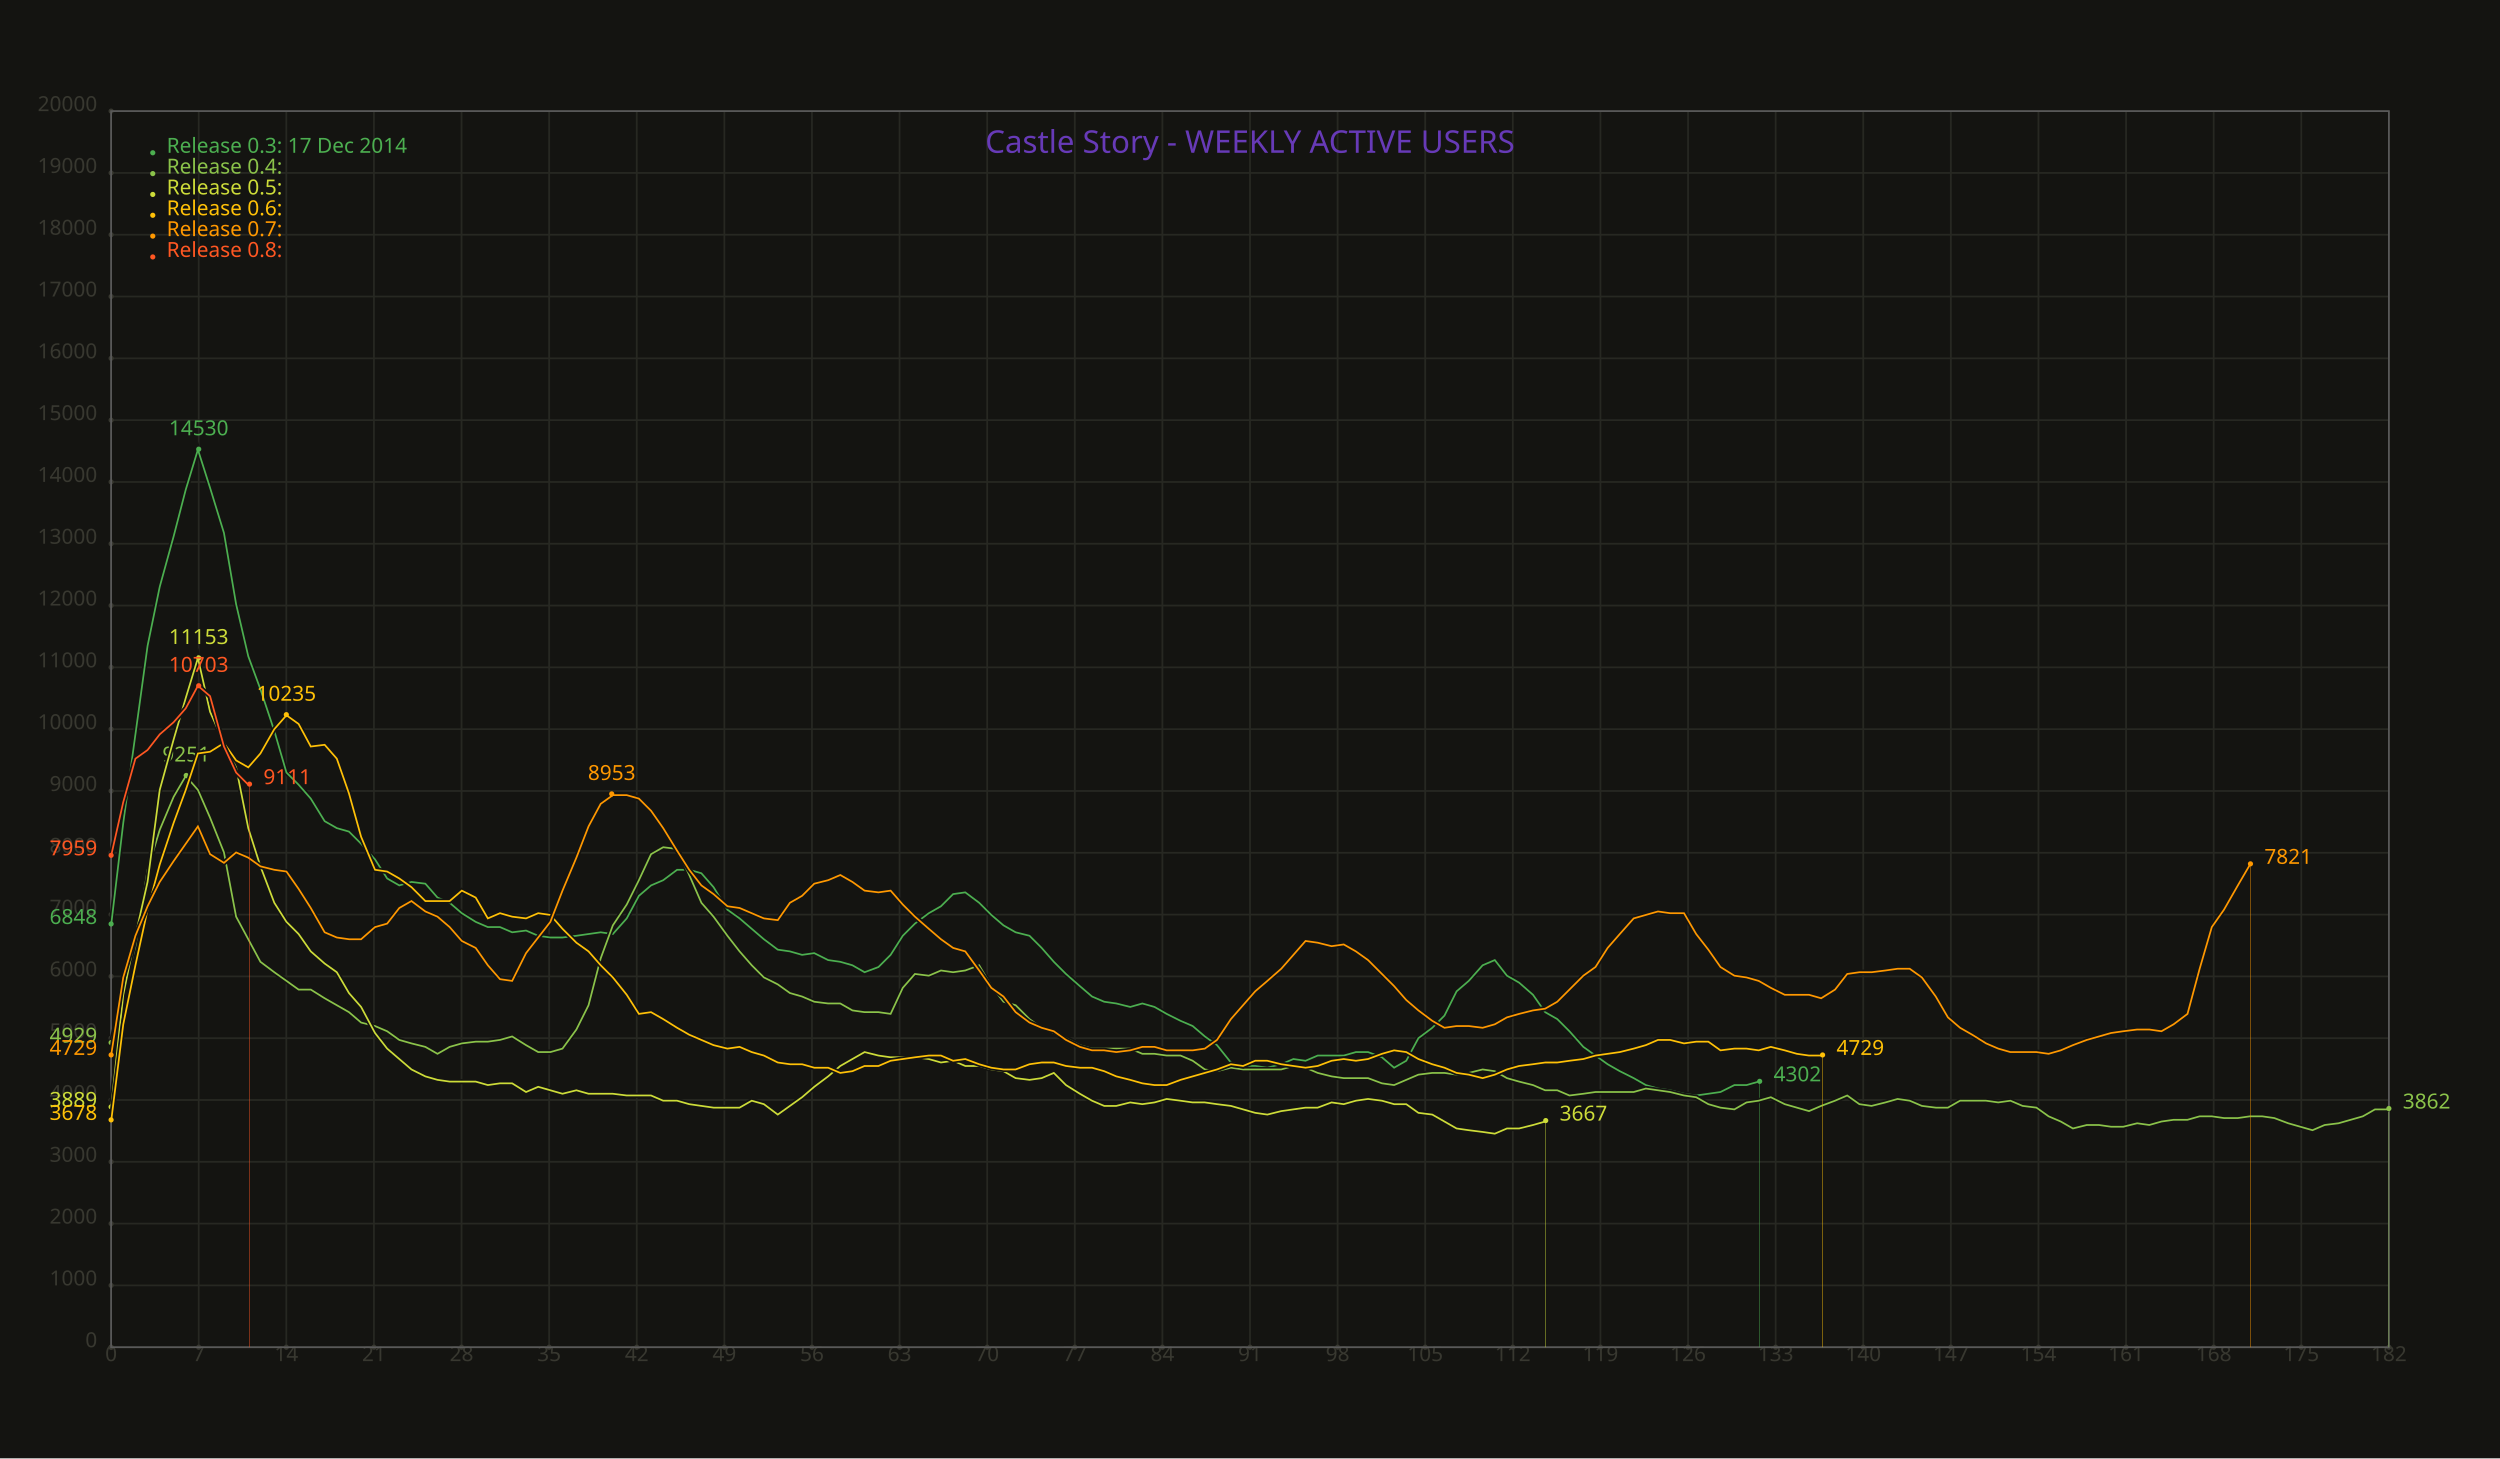
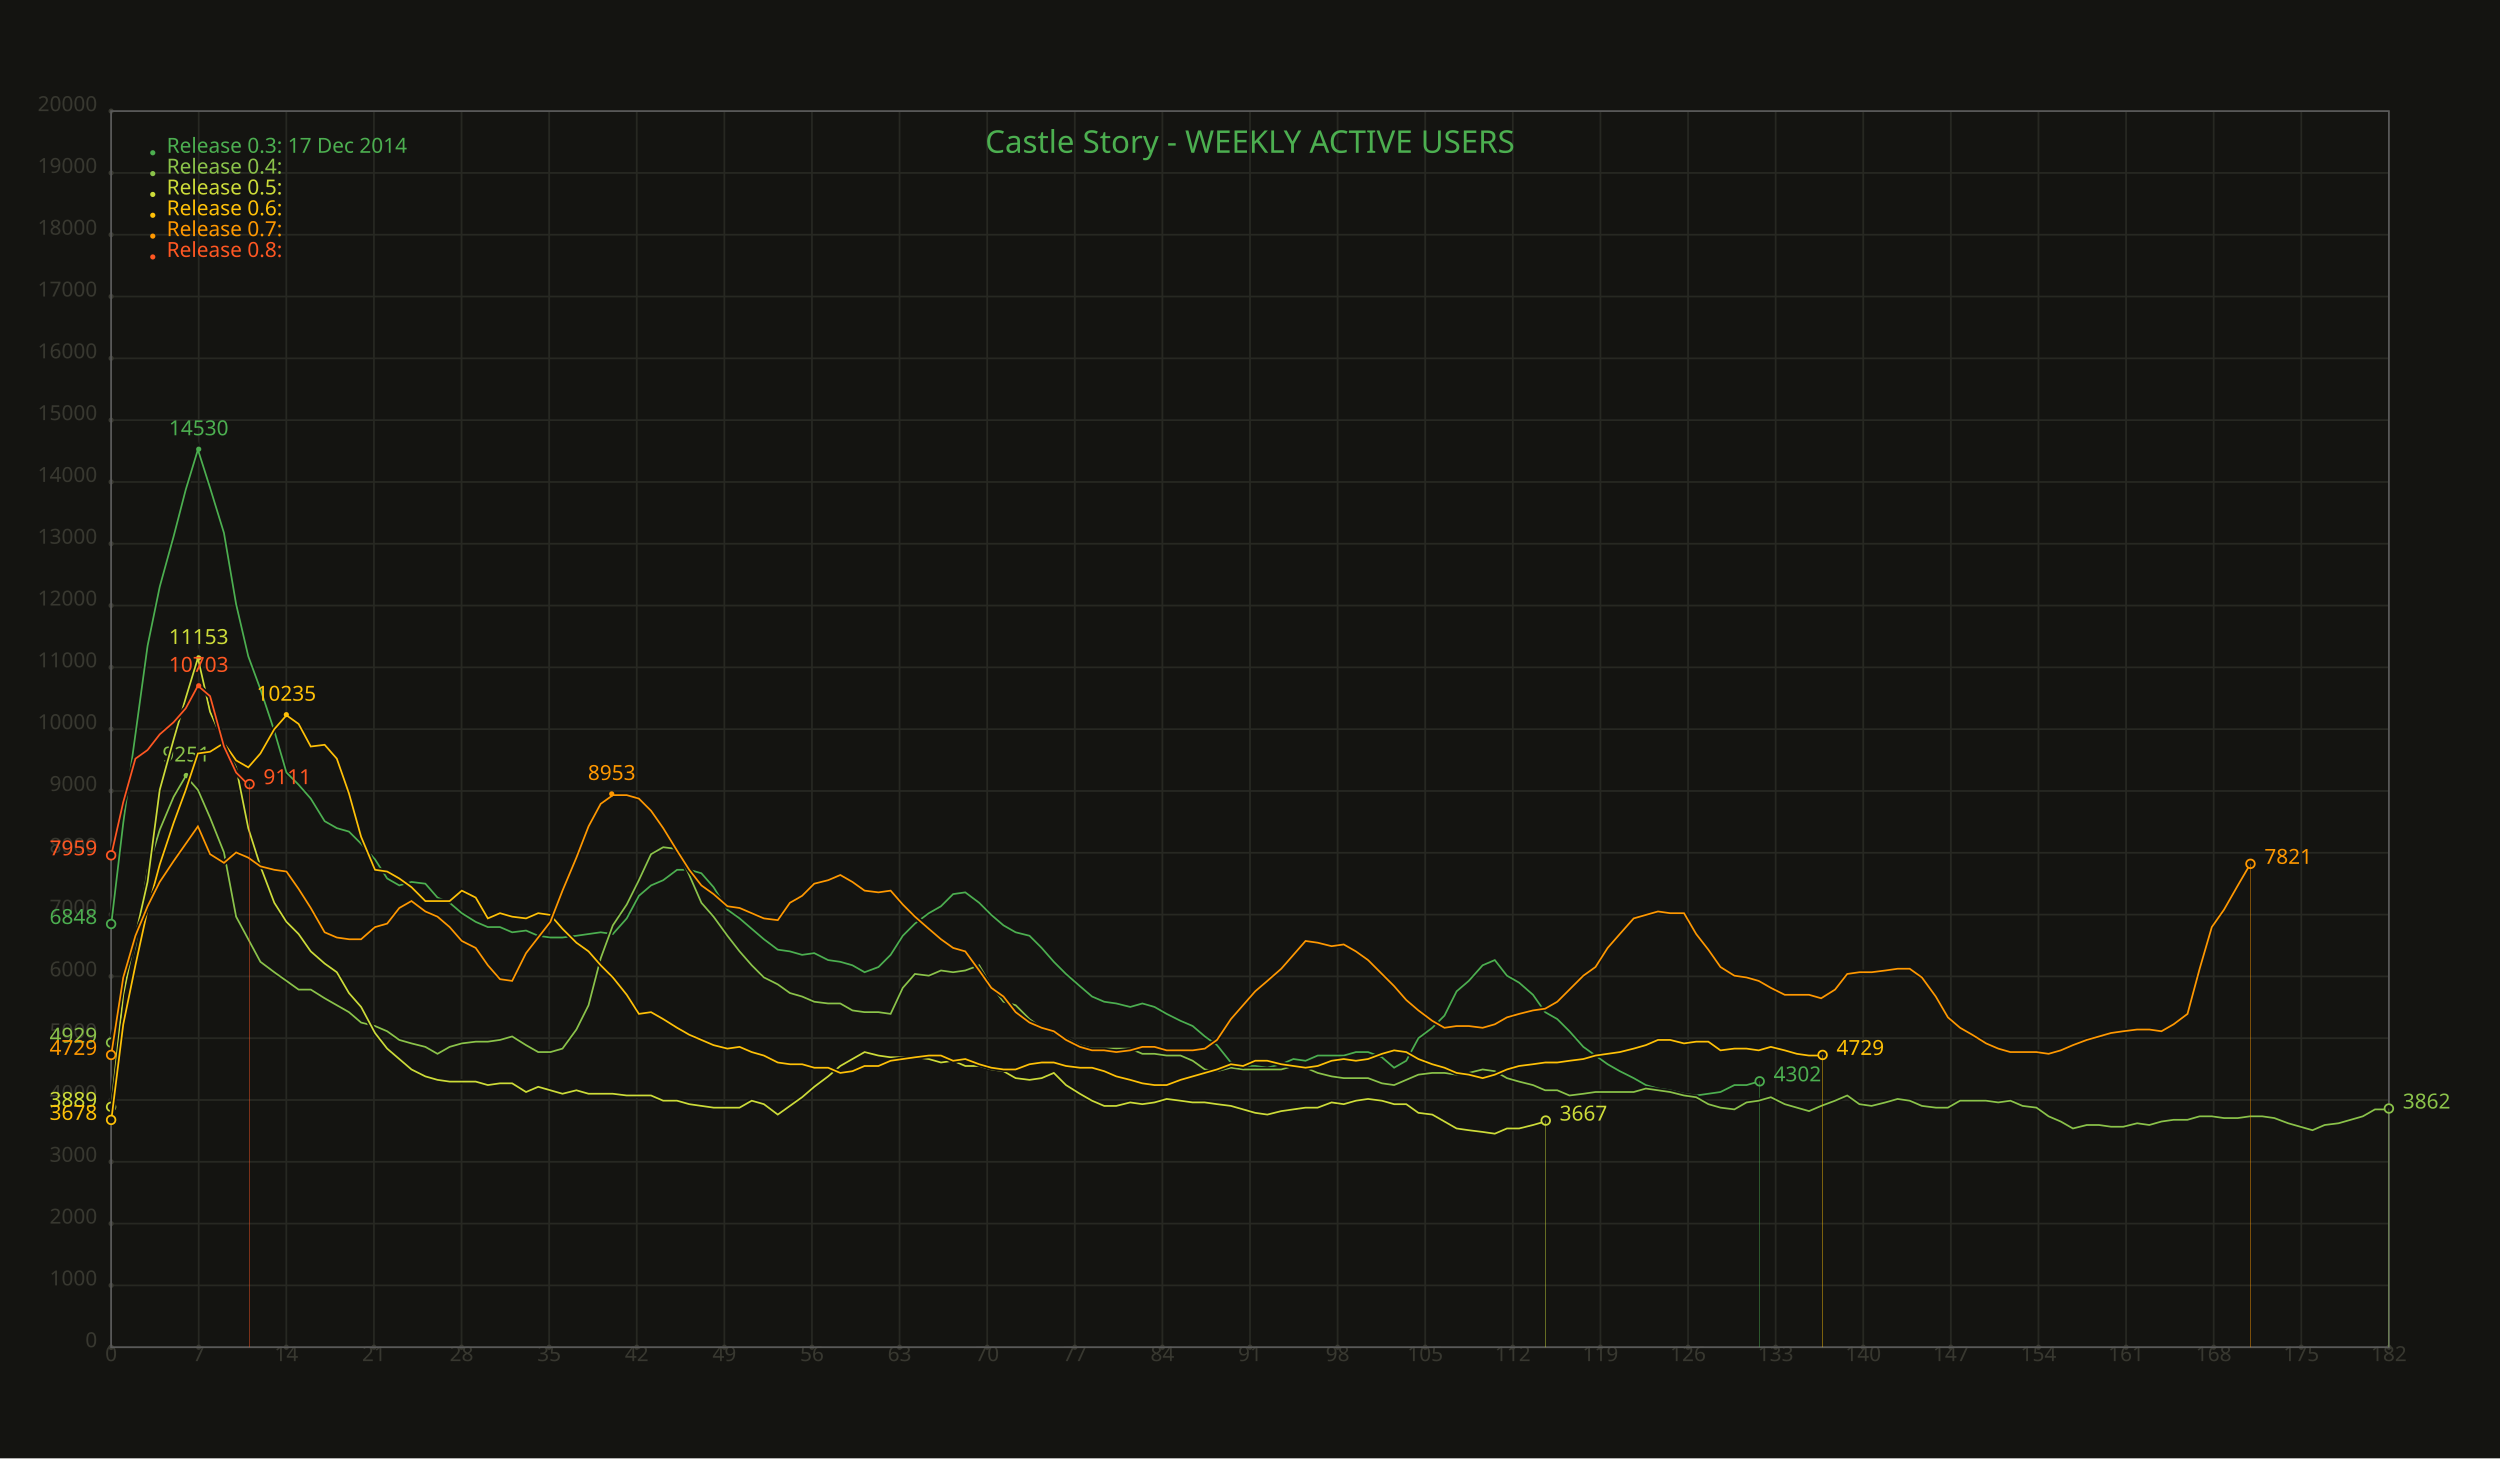
<svg xmlns="http://www.w3.org/2000/svg" version="1.1" baseProfile="full" width="1440" height="840">
  <rect x="0" y="0" width="100%" height="100%" fill="#141411" />
  <polyline points="64.0 64, 64.0 776" stroke="#272822" stroke-width="1" fill="none" />
  <circle cx="64.0" cy="776" r="1.5" fill="#383830" />
  <text x="64.0" y="784" fill="#383830" font-family="Ubuntu Mono" font-size="12" text-anchor="middle" alignment-baseline="central">0</text>
  <polyline points="114.46 64, 114.46 776" stroke="#272822" stroke-width="1" fill="none" />
  <circle cx="114.46" cy="776" r="1.5" fill="#383830" />
  <text x="114.46" y="784" fill="#383830" font-family="Ubuntu Mono" font-size="12" text-anchor="middle" alignment-baseline="central">7</text>
  <polyline points="164.92 64, 164.92 776" stroke="#272822" stroke-width="1" fill="none" />
  <circle cx="164.92" cy="776" r="1.5" fill="#383830" />
  <text x="164.92" y="784" fill="#383830" font-family="Ubuntu Mono" font-size="12" text-anchor="middle" alignment-baseline="central">14</text>
  <polyline points="215.38 64, 215.38 776" stroke="#272822" stroke-width="1" fill="none" />
  <circle cx="215.38" cy="776" r="1.5" fill="#383830" />
  <text x="215.38" y="784" fill="#383830" font-family="Ubuntu Mono" font-size="12" text-anchor="middle" alignment-baseline="central">21</text>
  <polyline points="265.85 64, 265.85 776" stroke="#272822" stroke-width="1" fill="none" />
  <circle cx="265.85" cy="776" r="1.5" fill="#383830" />
  <text x="265.85" y="784" fill="#383830" font-family="Ubuntu Mono" font-size="12" text-anchor="middle" alignment-baseline="central">28</text>
  <polyline points="316.31 64, 316.31 776" stroke="#272822" stroke-width="1" fill="none" />
  <circle cx="316.31" cy="776" r="1.5" fill="#383830" />
  <text x="316.31" y="784" fill="#383830" font-family="Ubuntu Mono" font-size="12" text-anchor="middle" alignment-baseline="central">35</text>
  <polyline points="366.77 64, 366.77 776" stroke="#272822" stroke-width="1" fill="none" />
  <circle cx="366.77" cy="776" r="1.5" fill="#383830" />
  <text x="366.77" y="784" fill="#383830" font-family="Ubuntu Mono" font-size="12" text-anchor="middle" alignment-baseline="central">42</text>
  <polyline points="417.23 64, 417.23 776" stroke="#272822" stroke-width="1" fill="none" />
  <circle cx="417.23" cy="776" r="1.5" fill="#383830" />
  <text x="417.23" y="784" fill="#383830" font-family="Ubuntu Mono" font-size="12" text-anchor="middle" alignment-baseline="central">49</text>
  <polyline points="467.69 64, 467.69 776" stroke="#272822" stroke-width="1" fill="none" />
  <circle cx="467.69" cy="776" r="1.5" fill="#383830" />
  <text x="467.69" y="784" fill="#383830" font-family="Ubuntu Mono" font-size="12" text-anchor="middle" alignment-baseline="central">56</text>
  <polyline points="518.15 64, 518.15 776" stroke="#272822" stroke-width="1" fill="none" />
  <circle cx="518.15" cy="776" r="1.5" fill="#383830" />
  <text x="518.15" y="784" fill="#383830" font-family="Ubuntu Mono" font-size="12" text-anchor="middle" alignment-baseline="central">63</text>
  <polyline points="568.62 64, 568.62 776" stroke="#272822" stroke-width="1" fill="none" />
  <circle cx="568.62" cy="776" r="1.5" fill="#383830" />
  <text x="568.62" y="784" fill="#383830" font-family="Ubuntu Mono" font-size="12" text-anchor="middle" alignment-baseline="central">70</text>
  <polyline points="619.08 64, 619.08 776" stroke="#272822" stroke-width="1" fill="none" />
  <circle cx="619.08" cy="776" r="1.5" fill="#383830" />
  <text x="619.08" y="784" fill="#383830" font-family="Ubuntu Mono" font-size="12" text-anchor="middle" alignment-baseline="central">77</text>
  <polyline points="669.54 64, 669.54 776" stroke="#272822" stroke-width="1" fill="none" />
  <circle cx="669.54" cy="776" r="1.5" fill="#383830" />
  <text x="669.54" y="784" fill="#383830" font-family="Ubuntu Mono" font-size="12" text-anchor="middle" alignment-baseline="central">84</text>
  <polyline points="720.0 64, 720.0 776" stroke="#272822" stroke-width="1" fill="none" />
  <circle cx="720.0" cy="776" r="1.5" fill="#383830" />
  <text x="720.0" y="784" fill="#383830" font-family="Ubuntu Mono" font-size="12" text-anchor="middle" alignment-baseline="central">91</text>
  <polyline points="770.46 64, 770.46 776" stroke="#272822" stroke-width="1" fill="none" />
  <circle cx="770.46" cy="776" r="1.5" fill="#383830" />
  <text x="770.46" y="784" fill="#383830" font-family="Ubuntu Mono" font-size="12" text-anchor="middle" alignment-baseline="central">98</text>
  <polyline points="820.92 64, 820.92 776" stroke="#272822" stroke-width="1" fill="none" />
  <circle cx="820.92" cy="776" r="1.5" fill="#383830" />
  <text x="820.92" y="784" fill="#383830" font-family="Ubuntu Mono" font-size="12" text-anchor="middle" alignment-baseline="central">105</text>
  <polyline points="871.38 64, 871.38 776" stroke="#272822" stroke-width="1" fill="none" />
  <circle cx="871.38" cy="776" r="1.5" fill="#383830" />
  <text x="871.38" y="784" fill="#383830" font-family="Ubuntu Mono" font-size="12" text-anchor="middle" alignment-baseline="central">112</text>
  <polyline points="921.85 64, 921.85 776" stroke="#272822" stroke-width="1" fill="none" />
  <circle cx="921.85" cy="776" r="1.5" fill="#383830" />
  <text x="921.85" y="784" fill="#383830" font-family="Ubuntu Mono" font-size="12" text-anchor="middle" alignment-baseline="central">119</text>
  <polyline points="972.31 64, 972.31 776" stroke="#272822" stroke-width="1" fill="none" />
  <circle cx="972.31" cy="776" r="1.5" fill="#383830" />
  <text x="972.31" y="784" fill="#383830" font-family="Ubuntu Mono" font-size="12" text-anchor="middle" alignment-baseline="central">126</text>
  <polyline points="1022.77 64, 1022.77 776" stroke="#272822" stroke-width="1" fill="none" />
  <circle cx="1022.77" cy="776" r="1.5" fill="#383830" />
  <text x="1022.77" y="784" fill="#383830" font-family="Ubuntu Mono" font-size="12" text-anchor="middle" alignment-baseline="central">133</text>
  <polyline points="1073.23 64, 1073.23 776" stroke="#272822" stroke-width="1" fill="none" />
  <circle cx="1073.23" cy="776" r="1.5" fill="#383830" />
  <text x="1073.23" y="784" fill="#383830" font-family="Ubuntu Mono" font-size="12" text-anchor="middle" alignment-baseline="central">140</text>
  <polyline points="1123.69 64, 1123.69 776" stroke="#272822" stroke-width="1" fill="none" />
  <circle cx="1123.69" cy="776" r="1.5" fill="#383830" />
  <text x="1123.69" y="784" fill="#383830" font-family="Ubuntu Mono" font-size="12" text-anchor="middle" alignment-baseline="central">147</text>
  <polyline points="1174.15 64, 1174.15 776" stroke="#272822" stroke-width="1" fill="none" />
  <circle cx="1174.15" cy="776" r="1.5" fill="#383830" />
  <text x="1174.15" y="784" fill="#383830" font-family="Ubuntu Mono" font-size="12" text-anchor="middle" alignment-baseline="central">154</text>
  <polyline points="1224.62 64, 1224.62 776" stroke="#272822" stroke-width="1" fill="none" />
  <circle cx="1224.62" cy="776" r="1.5" fill="#383830" />
  <text x="1224.62" y="784" fill="#383830" font-family="Ubuntu Mono" font-size="12" text-anchor="middle" alignment-baseline="central">161</text>
  <polyline points="1275.08 64, 1275.08 776" stroke="#272822" stroke-width="1" fill="none" />
  <circle cx="1275.08" cy="776" r="1.5" fill="#383830" />
  <text x="1275.08" y="784" fill="#383830" font-family="Ubuntu Mono" font-size="12" text-anchor="middle" alignment-baseline="central">168</text>
  <polyline points="1325.54 64, 1325.54 776" stroke="#272822" stroke-width="1" fill="none" />
  <circle cx="1325.54" cy="776" r="1.5" fill="#383830" />
  <text x="1325.54" y="784" fill="#383830" font-family="Ubuntu Mono" font-size="12" text-anchor="middle" alignment-baseline="central">175</text>
  <polyline points="1376.0 64, 1376.0 776" stroke="#272822" stroke-width="1" fill="none" />
  <circle cx="1376.0" cy="776" r="1.5" fill="#383830" />
  <text x="1376.0" y="784" fill="#383830" font-family="Ubuntu Mono" font-size="12" text-anchor="middle" alignment-baseline="central">182</text>
  <polyline points="64 776.0, 1376 776.0" stroke="#272822" stroke-width="1" fill="none" />
  <circle cx="64" cy="776.0" r="1.5" fill="#383830" />
  <text x="56" y="776.0" fill="#383830" font-family="Ubuntu Mono" font-size="12" text-anchor="end" alignment-baseline="central">0</text>
  <polyline points="64 740.4, 1376 740.4" stroke="#272822" stroke-width="1" fill="none" />
  <circle cx="64" cy="740.4" r="1.5" fill="#383830" />
  <text x="56" y="740.4" fill="#383830" font-family="Ubuntu Mono" font-size="12" text-anchor="end" alignment-baseline="central">1000</text>
  <polyline points="64 704.8, 1376 704.8" stroke="#272822" stroke-width="1" fill="none" />
  <circle cx="64" cy="704.8" r="1.5" fill="#383830" />
  <text x="56" y="704.8" fill="#383830" font-family="Ubuntu Mono" font-size="12" text-anchor="end" alignment-baseline="central">2000</text>
  <polyline points="64 669.2, 1376 669.2" stroke="#272822" stroke-width="1" fill="none" />
  <circle cx="64" cy="669.2" r="1.5" fill="#383830" />
  <text x="56" y="669.2" fill="#383830" font-family="Ubuntu Mono" font-size="12" text-anchor="end" alignment-baseline="central">3000</text>
  <polyline points="64 633.6, 1376 633.6" stroke="#272822" stroke-width="1" fill="none" />
  <circle cx="64" cy="633.6" r="1.5" fill="#383830" />
  <text x="56" y="633.6" fill="#383830" font-family="Ubuntu Mono" font-size="12" text-anchor="end" alignment-baseline="central">4000</text>
  <polyline points="64 598.0, 1376 598.0" stroke="#272822" stroke-width="1" fill="none" />
  <circle cx="64" cy="598.0" r="1.5" fill="#383830" />
  <text x="56" y="598.0" fill="#383830" font-family="Ubuntu Mono" font-size="12" text-anchor="end" alignment-baseline="central">5000</text>
  <polyline points="64 562.4, 1376 562.4" stroke="#272822" stroke-width="1" fill="none" />
  <circle cx="64" cy="562.4" r="1.5" fill="#383830" />
  <text x="56" y="562.4" fill="#383830" font-family="Ubuntu Mono" font-size="12" text-anchor="end" alignment-baseline="central">6000</text>
  <polyline points="64 526.8, 1376 526.8" stroke="#272822" stroke-width="1" fill="none" />
  <circle cx="64" cy="526.8" r="1.5" fill="#383830" />
  <text x="56" y="526.8" fill="#383830" font-family="Ubuntu Mono" font-size="12" text-anchor="end" alignment-baseline="central">7000</text>
  <polyline points="64 491.2, 1376 491.2" stroke="#272822" stroke-width="1" fill="none" />
  <circle cx="64" cy="491.2" r="1.5" fill="#383830" />
  <text x="56" y="491.2" fill="#383830" font-family="Ubuntu Mono" font-size="12" text-anchor="end" alignment-baseline="central">8000</text>
  <polyline points="64 455.6, 1376 455.6" stroke="#272822" stroke-width="1" fill="none" />
  <circle cx="64" cy="455.6" r="1.5" fill="#383830" />
  <text x="56" y="455.6" fill="#383830" font-family="Ubuntu Mono" font-size="12" text-anchor="end" alignment-baseline="central">9000</text>
  <polyline points="64 420.0, 1376 420.0" stroke="#272822" stroke-width="1" fill="none" />
  <circle cx="64" cy="420.0" r="1.5" fill="#383830" />
  <text x="56" y="420.0" fill="#383830" font-family="Ubuntu Mono" font-size="12" text-anchor="end" alignment-baseline="central">10000</text>
  <polyline points="64 384.4, 1376 384.4" stroke="#272822" stroke-width="1" fill="none" />
  <circle cx="64" cy="384.4" r="1.5" fill="#383830" />
  <text x="56" y="384.4" fill="#383830" font-family="Ubuntu Mono" font-size="12" text-anchor="end" alignment-baseline="central">11000</text>
  <polyline points="64 348.8, 1376 348.8" stroke="#272822" stroke-width="1" fill="none" />
  <circle cx="64" cy="348.8" r="1.5" fill="#383830" />
  <text x="56" y="348.8" fill="#383830" font-family="Ubuntu Mono" font-size="12" text-anchor="end" alignment-baseline="central">12000</text>
  <polyline points="64 313.2, 1376 313.2" stroke="#272822" stroke-width="1" fill="none" />
  <circle cx="64" cy="313.2" r="1.5" fill="#383830" />
  <text x="56" y="313.2" fill="#383830" font-family="Ubuntu Mono" font-size="12" text-anchor="end" alignment-baseline="central">13000</text>
  <polyline points="64 277.6, 1376 277.6" stroke="#272822" stroke-width="1" fill="none" />
  <circle cx="64" cy="277.6" r="1.5" fill="#383830" />
  <text x="56" y="277.6" fill="#383830" font-family="Ubuntu Mono" font-size="12" text-anchor="end" alignment-baseline="central">14000</text>
  <polyline points="64 242.0, 1376 242.0" stroke="#272822" stroke-width="1" fill="none" />
  <circle cx="64" cy="242.0" r="1.5" fill="#383830" />
  <text x="56" y="242.0" fill="#383830" font-family="Ubuntu Mono" font-size="12" text-anchor="end" alignment-baseline="central">15000</text>
  <polyline points="64 206.4, 1376 206.4" stroke="#272822" stroke-width="1" fill="none" />
  <circle cx="64" cy="206.4" r="1.5" fill="#383830" />
  <text x="56" y="206.4" fill="#383830" font-family="Ubuntu Mono" font-size="12" text-anchor="end" alignment-baseline="central">16000</text>
  <polyline points="64 170.8, 1376 170.8" stroke="#272822" stroke-width="1" fill="none" />
  <circle cx="64" cy="170.8" r="1.5" fill="#383830" />
  <text x="56" y="170.8" fill="#383830" font-family="Ubuntu Mono" font-size="12" text-anchor="end" alignment-baseline="central">17000</text>
  <polyline points="64 135.2, 1376 135.2" stroke="#272822" stroke-width="1" fill="none" />
  <circle cx="64" cy="135.2" r="1.5" fill="#383830" />
  <text x="56" y="135.2" fill="#383830" font-family="Ubuntu Mono" font-size="12" text-anchor="end" alignment-baseline="central">18000</text>
  <polyline points="64 99.6, 1376 99.6" stroke="#272822" stroke-width="1" fill="none" />
  <circle cx="64" cy="99.6" r="1.5" fill="#383830" />
  <text x="56" y="99.6" fill="#383830" font-family="Ubuntu Mono" font-size="12" text-anchor="end" alignment-baseline="central">19000</text>
  <polyline points="64 64.0, 1376 64.0" stroke="#272822" stroke-width="1" fill="none" />
  <circle cx="64" cy="64.0" r="1.5" fill="#383830" />
  <text x="56" y="64.0" fill="#383830" font-family="Ubuntu Mono" font-size="12" text-anchor="end" alignment-baseline="central">20000</text>
  <rect x="64" y="64" width="1312" height="712" stroke="#595959" stroke-width="1" fill="none" />
-   <text x="720" y="88" fill="#673AB7" font-family="Ubuntu Mono" font-size="18" text-anchor="middle" alignment-baseline="central">Castle Story - WEEKLY ACTIVE USERS</text>
+   <text x="720" y="88" fill="#4CAF50" font-family="Ubuntu Mono" font-size="18" text-anchor="middle" alignment-baseline="central">Castle Story - WEEKLY ACTIVE USERS</text>
  <circle cx="88" cy="88" r="1.5" fill="#4CAF50" />
  <text x="96" y="88" fill="#4CAF50" font-family="Ubuntu Mono" font-size="12" text-anchor="start" alignment-baseline="central">Release 0.3: 17 Dec 2014</text>
  <polyline points="64 533, 71 474, 78 423, 85 372, 92 338, 100 309, 107 282, 114 259, 121 281, 129 307, 136 348, 143 378, 150 397, 158 421, 165 445, 172 452, 179 460, 187 473, 194 477, 201 479, 208 486, 216 495, 223 506, 230 510, 237 508, 245 509, 252 517, 259 520, 266 526, 274 531, 281 534, 288 534, 295 537, 303 536, 310 539, 317 540, 324 540, 332 539, 339 538, 346 537, 353 538, 361 529, 368 516, 375 510, 382 507, 390 501, 397 501, 404 503, 411 511, 419 524, 426 529, 433 535, 440 541, 448 547, 455 548, 462 550, 469 549, 477 553, 484 554, 491 556, 498 560, 506 557, 513 550, 520 539, 527 532, 535 526, 542 522, 549 515, 556 514, 564 520, 571 527, 578 533, 585 537, 593 539, 600 546, 607 554, 614 561, 622 568, 629 574, 636 577, 643 578, 651 580, 658 578, 665 580, 672 584, 680 588, 687 591, 694 597, 701 602, 709 612, 716 614, 723 614, 730 615, 738 613, 745 610, 752 611, 759 608, 767 608, 774 608, 781 606, 788 606, 796 609, 803 615, 810 611, 817 598, 825 592, 832 585, 839 571, 846 565, 854 556, 861 553, 868 562, 875 566, 883 573, 890 583, 897 587, 904 594, 912 603, 919 608, 926 613, 933 617, 941 621, 948 625, 955 627, 962 628, 970 630, 977 631, 984 630, 991 629, 999 625, 1006 625, 1013 623" stroke="#141411" stroke-width="3" fill="none" />
  <polyline points="64 533, 71 474, 78 423, 85 372, 92 338, 100 309, 107 282, 114 259, 121 281, 129 307, 136 348, 143 378, 150 397, 158 421, 165 445, 172 452, 179 460, 187 473, 194 477, 201 479, 208 486, 216 495, 223 506, 230 510, 237 508, 245 509, 252 517, 259 520, 266 526, 274 531, 281 534, 288 534, 295 537, 303 536, 310 539, 317 540, 324 540, 332 539, 339 538, 346 537, 353 538, 361 529, 368 516, 375 510, 382 507, 390 501, 397 501, 404 503, 411 511, 419 524, 426 529, 433 535, 440 541, 448 547, 455 548, 462 550, 469 549, 477 553, 484 554, 491 556, 498 560, 506 557, 513 550, 520 539, 527 532, 535 526, 542 522, 549 515, 556 514, 564 520, 571 527, 578 533, 585 537, 593 539, 600 546, 607 554, 614 561, 622 568, 629 574, 636 577, 643 578, 651 580, 658 578, 665 580, 672 584, 680 588, 687 591, 694 597, 701 602, 709 612, 716 614, 723 614, 730 615, 738 613, 745 610, 752 611, 759 608, 767 608, 774 608, 781 606, 788 606, 796 609, 803 615, 810 611, 817 598, 825 592, 832 585, 839 571, 846 565, 854 556, 861 553, 868 562, 875 566, 883 573, 890 583, 897 587, 904 594, 912 603, 919 608, 926 613, 933 617, 941 621, 948 625, 955 627, 962 628, 970 630, 977 631, 984 630, 991 629, 999 625, 1006 625, 1013 623" stroke="#4CAF50" stroke-width="1" fill="none" />
  <circle cx="114.46" cy="258.73" r="1.5" fill="#4CAF50" />
  <text x="114.46" y="250.73" fill="#4CAF50" font-family="Ubuntu Mono" font-size="12" text-anchor="middle" alignment-baseline="central">14530</text>
-   <circle cx="1013.57" cy="622.85" r="1.5" fill="#4CAF50" />
+   <circle cx="1013.57" cy="622.85" r="3" fill="#4CAF50" />
+   <circle cx="1013.57" cy="622.85" r="2" fill="#141411" />
  <text x="1021.57" y="622.85" fill="#4CAF50" font-family="Ubuntu Mono" font-size="12" text-anchor="start" alignment-baseline="central">4302</text>
  <polyline points="1013.57 622.85, 1013.57 776" stroke="#4CAF50" stroke-width="0.25" fill="none" />
-   <circle cx="64.0" cy="532.21" r="1.5" fill="#4CAF50" />
+   <circle cx="64.0" cy="532.21" r="3" fill="#4CAF50" />
+   <circle cx="64.0" cy="532.21" r="2" fill="#141411" />
  <text x="56.0" y="532.21" fill="#4CAF50" font-family="Ubuntu Mono" font-size="12" text-anchor="end" alignment-baseline="central">6848</text>
  <circle cx="88" cy="100" r="1.5" fill="#8BC34A" />
  <text x="96" y="100" fill="#8BC34A" font-family="Ubuntu Mono" font-size="12" text-anchor="start" alignment-baseline="central">Release 0.4: </text>
  <polyline points="64 601, 71 572, 78 545, 85 501, 92 478, 100 459, 107 447, 114 455, 121 471, 129 491, 136 528, 143 541, 150 554, 158 560, 165 565, 172 570, 179 570, 187 575, 194 579, 201 583, 208 589, 216 591, 223 594, 230 599, 237 601, 245 603, 252 607, 259 603, 266 601, 274 600, 281 600, 288 599, 295 597, 303 602, 310 606, 317 606, 324 604, 332 593, 339 579, 346 552, 353 533, 361 521, 368 507, 375 492, 382 488, 390 489, 397 504, 404 520, 411 528, 419 539, 426 548, 433 556, 440 563, 448 567, 455 572, 462 574, 469 577, 477 578, 484 578, 491 582, 498 583, 506 583, 513 584, 520 569, 527 561, 535 562, 542 559, 549 560, 556 559, 564 556, 571 568, 578 577, 585 579, 593 587, 600 592, 607 595, 614 598, 622 602, 629 604, 636 604, 643 604, 651 604, 658 607, 665 607, 672 608, 680 608, 687 611, 694 616, 701 617, 709 615, 716 616, 723 616, 730 616, 738 616, 745 614, 752 615, 759 618, 767 620, 774 621, 781 621, 788 621, 796 624, 803 625, 810 622, 817 619, 825 618, 832 618, 839 619, 846 618, 854 616, 861 617, 868 621, 875 623, 883 625, 890 628, 897 628, 904 631, 912 630, 919 629, 926 629, 933 629, 941 629, 948 627, 955 628, 962 629, 970 631, 977 632, 984 636, 991 638, 999 639, 1006 635, 1013 634, 1020 632, 1028 636, 1035 638, 1042 640, 1049 637, 1057 634, 1064 631, 1071 636, 1078 637, 1086 635, 1093 633, 1100 634, 1107 637, 1115 638, 1122 638, 1129 634, 1136 634, 1144 634, 1151 635, 1158 634, 1165 637, 1173 638, 1180 643, 1187 646, 1194 650, 1202 648, 1209 648, 1216 649, 1223 649, 1231 647, 1238 648, 1245 646, 1252 645, 1260 645, 1267 643, 1274 643, 1281 644, 1289 644, 1296 643, 1303 643, 1310 644, 1318 647, 1325 649, 1332 651, 1339 648, 1347 647, 1354 645, 1361 643, 1368 639, 1376 639" stroke="#141411" stroke-width="3" fill="none" />
  <polyline points="64 601, 71 572, 78 545, 85 501, 92 478, 100 459, 107 447, 114 455, 121 471, 129 491, 136 528, 143 541, 150 554, 158 560, 165 565, 172 570, 179 570, 187 575, 194 579, 201 583, 208 589, 216 591, 223 594, 230 599, 237 601, 245 603, 252 607, 259 603, 266 601, 274 600, 281 600, 288 599, 295 597, 303 602, 310 606, 317 606, 324 604, 332 593, 339 579, 346 552, 353 533, 361 521, 368 507, 375 492, 382 488, 390 489, 397 504, 404 520, 411 528, 419 539, 426 548, 433 556, 440 563, 448 567, 455 572, 462 574, 469 577, 477 578, 484 578, 491 582, 498 583, 506 583, 513 584, 520 569, 527 561, 535 562, 542 559, 549 560, 556 559, 564 556, 571 568, 578 577, 585 579, 593 587, 600 592, 607 595, 614 598, 622 602, 629 604, 636 604, 643 604, 651 604, 658 607, 665 607, 672 608, 680 608, 687 611, 694 616, 701 617, 709 615, 716 616, 723 616, 730 616, 738 616, 745 614, 752 615, 759 618, 767 620, 774 621, 781 621, 788 621, 796 624, 803 625, 810 622, 817 619, 825 618, 832 618, 839 619, 846 618, 854 616, 861 617, 868 621, 875 623, 883 625, 890 628, 897 628, 904 631, 912 630, 919 629, 926 629, 933 629, 941 629, 948 627, 955 628, 962 629, 970 631, 977 632, 984 636, 991 638, 999 639, 1006 635, 1013 634, 1020 632, 1028 636, 1035 638, 1042 640, 1049 637, 1057 634, 1064 631, 1071 636, 1078 637, 1086 635, 1093 633, 1100 634, 1107 637, 1115 638, 1122 638, 1129 634, 1136 634, 1144 634, 1151 635, 1158 634, 1165 637, 1173 638, 1180 643, 1187 646, 1194 650, 1202 648, 1209 648, 1216 649, 1223 649, 1231 647, 1238 648, 1245 646, 1252 645, 1260 645, 1267 643, 1274 643, 1281 644, 1289 644, 1296 643, 1303 643, 1310 644, 1318 647, 1325 649, 1332 651, 1339 648, 1347 647, 1354 645, 1361 643, 1368 639, 1376 639" stroke="#8BC34A" stroke-width="1" fill="none" />
  <circle cx="107.25" cy="446.66" r="1.5" fill="#8BC34A" />
  <text x="107.25" y="438.66" fill="#8BC34A" font-family="Ubuntu Mono" font-size="12" text-anchor="middle" alignment-baseline="central">9251</text>
-   <circle cx="1376.0" cy="638.51" r="1.5" fill="#8BC34A" />
+   <circle cx="1376.0" cy="638.51" r="3" fill="#8BC34A" />
+   <circle cx="1376.0" cy="638.51" r="2" fill="#141411" />
  <text x="1384.0" y="638.51" fill="#8BC34A" font-family="Ubuntu Mono" font-size="12" text-anchor="start" alignment-baseline="central">3862</text>
  <polyline points="1376.0 638.51, 1376.0 776" stroke="#8BC34A" stroke-width="0.25" fill="none" />
-   <circle cx="64.0" cy="600.53" r="1.5" fill="#8BC34A" />
+   <circle cx="64.0" cy="600.53" r="3" fill="#8BC34A" />
+   <circle cx="64.0" cy="600.53" r="2" fill="#141411" />
  <text x="56.0" y="600.53" fill="#8BC34A" font-family="Ubuntu Mono" font-size="12" text-anchor="end" alignment-baseline="central">4929</text>
  <circle cx="88" cy="112" r="1.5" fill="#CDDC39" />
  <text x="96" y="112" fill="#CDDC39" font-family="Ubuntu Mono" font-size="12" text-anchor="start" alignment-baseline="central">Release 0.5: </text>
  <polyline points="64 638, 71 573, 78 539, 85 508, 92 455, 100 426, 107 402, 114 379, 121 410, 129 428, 136 442, 143 477, 150 499, 158 520, 165 531, 172 538, 179 548, 187 555, 194 560, 201 572, 208 580, 216 595, 223 604, 230 610, 237 616, 245 620, 252 622, 259 623, 266 623, 274 623, 281 625, 288 624, 295 624, 303 629, 310 626, 317 628, 324 630, 332 628, 339 630, 346 630, 353 630, 361 631, 368 631, 375 631, 382 634, 390 634, 397 636, 404 637, 411 638, 419 638, 426 638, 433 634, 440 636, 448 642, 455 637, 462 632, 469 626, 477 620, 484 614, 491 610, 498 606, 506 608, 513 609, 520 609, 527 609, 535 610, 542 612, 549 611, 556 614, 564 614, 571 616, 578 617, 585 621, 593 622, 600 621, 607 618, 614 625, 622 630, 629 634, 636 637, 643 637, 651 635, 658 636, 665 635, 672 633, 680 634, 687 635, 694 635, 701 636, 709 637, 716 639, 723 641, 730 642, 738 640, 745 639, 752 638, 759 638, 767 635, 774 636, 781 634, 788 633, 796 634, 803 636, 810 636, 817 641, 825 642, 832 646, 839 650, 846 651, 854 652, 861 653, 868 650, 875 650, 883 648, 890 646" stroke="#141411" stroke-width="3" fill="none" />
  <polyline points="64 638, 71 573, 78 539, 85 508, 92 455, 100 426, 107 402, 114 379, 121 410, 129 428, 136 442, 143 477, 150 499, 158 520, 165 531, 172 538, 179 548, 187 555, 194 560, 201 572, 208 580, 216 595, 223 604, 230 610, 237 616, 245 620, 252 622, 259 623, 266 623, 274 623, 281 625, 288 624, 295 624, 303 629, 310 626, 317 628, 324 630, 332 628, 339 630, 346 630, 353 630, 361 631, 368 631, 375 631, 382 634, 390 634, 397 636, 404 637, 411 638, 419 638, 426 638, 433 634, 440 636, 448 642, 455 637, 462 632, 469 626, 477 620, 484 614, 491 610, 498 606, 506 608, 513 609, 520 609, 527 609, 535 610, 542 612, 549 611, 556 614, 564 614, 571 616, 578 617, 585 621, 593 622, 600 621, 607 618, 614 625, 622 630, 629 634, 636 637, 643 637, 651 635, 658 636, 665 635, 672 633, 680 634, 687 635, 694 635, 701 636, 709 637, 716 639, 723 641, 730 642, 738 640, 745 639, 752 638, 759 638, 767 635, 774 636, 781 634, 788 633, 796 634, 803 636, 810 636, 817 641, 825 642, 832 646, 839 650, 846 651, 854 652, 861 653, 868 650, 875 650, 883 648, 890 646" stroke="#CDDC39" stroke-width="1" fill="none" />
  <circle cx="114.46" cy="378.95" r="1.5" fill="#CDDC39" />
  <text x="114.46" y="370.95" fill="#CDDC39" font-family="Ubuntu Mono" font-size="12" text-anchor="middle" alignment-baseline="central">11153</text>
-   <circle cx="890.34" cy="645.45" r="1.5" fill="#CDDC39" />
+   <circle cx="890.34" cy="645.45" r="3" fill="#CDDC39" />
+   <circle cx="890.34" cy="645.45" r="2" fill="#141411" />
  <text x="898.34" y="645.45" fill="#CDDC39" font-family="Ubuntu Mono" font-size="12" text-anchor="start" alignment-baseline="central">3667</text>
  <polyline points="890.34 645.45, 890.34 776" stroke="#CDDC39" stroke-width="0.25" fill="none" />
-   <circle cx="64.0" cy="637.55" r="1.5" fill="#CDDC39" />
+   <circle cx="64.0" cy="637.55" r="3" fill="#CDDC39" />
+   <circle cx="64.0" cy="637.55" r="2" fill="#141411" />
  <text x="56.0" y="637.55" fill="#CDDC39" font-family="Ubuntu Mono" font-size="12" text-anchor="end" alignment-baseline="central">3889</text>
  <circle cx="88" cy="124" r="1.5" fill="#FFC107" />
  <text x="96" y="124" fill="#FFC107" font-family="Ubuntu Mono" font-size="12" text-anchor="start" alignment-baseline="central">Release 0.6: </text>
  <polyline points="64 646, 71 590, 78 556, 85 524, 92 498, 100 474, 107 455, 114 434, 121 433, 129 428, 136 438, 143 442, 150 434, 158 420, 165 412, 172 417, 179 430, 187 429, 194 437, 201 457, 208 482, 216 501, 223 502, 230 506, 237 511, 245 519, 252 519, 259 519, 266 513, 274 517, 281 529, 288 526, 295 528, 303 529, 310 526, 317 527, 324 535, 332 543, 339 548, 346 556, 353 563, 361 573, 368 584, 375 583, 382 587, 390 592, 397 596, 404 599, 411 602, 419 604, 426 603, 433 606, 440 608, 448 612, 455 613, 462 613, 469 615, 477 615, 484 618, 491 617, 498 614, 506 614, 513 611, 520 610, 527 609, 535 608, 542 608, 549 611, 556 610, 564 613, 571 615, 578 616, 585 616, 593 613, 600 612, 607 612, 614 614, 622 615, 629 615, 636 617, 643 620, 651 622, 658 624, 665 625, 672 625, 680 622, 687 620, 694 618, 701 616, 709 613, 716 614, 723 611, 730 611, 738 613, 745 614, 752 615, 759 614, 767 611, 774 610, 781 611, 788 610, 796 607, 803 605, 810 606, 817 610, 825 613, 832 615, 839 618, 846 619, 854 621, 861 619, 868 616, 875 614, 883 613, 890 612, 897 612, 904 611, 912 610, 919 608, 926 607, 933 606, 941 604, 948 602, 955 599, 962 599, 970 601, 977 600, 984 600, 991 605, 999 604, 1006 604, 1013 605, 1020 603, 1028 605, 1035 607, 1042 608, 1049 608" stroke="#141411" stroke-width="3" fill="none" />
  <polyline points="64 646, 71 590, 78 556, 85 524, 92 498, 100 474, 107 455, 114 434, 121 433, 129 428, 136 438, 143 442, 150 434, 158 420, 165 412, 172 417, 179 430, 187 429, 194 437, 201 457, 208 482, 216 501, 223 502, 230 506, 237 511, 245 519, 252 519, 259 519, 266 513, 274 517, 281 529, 288 526, 295 528, 303 529, 310 526, 317 527, 324 535, 332 543, 339 548, 346 556, 353 563, 361 573, 368 584, 375 583, 382 587, 390 592, 397 596, 404 599, 411 602, 419 604, 426 603, 433 606, 440 608, 448 612, 455 613, 462 613, 469 615, 477 615, 484 618, 491 617, 498 614, 506 614, 513 611, 520 610, 527 609, 535 608, 542 608, 549 611, 556 610, 564 613, 571 615, 578 616, 585 616, 593 613, 600 612, 607 612, 614 614, 622 615, 629 615, 636 617, 643 620, 651 622, 658 624, 665 625, 672 625, 680 622, 687 620, 694 618, 701 616, 709 613, 716 614, 723 611, 730 611, 738 613, 745 614, 752 615, 759 614, 767 611, 774 610, 781 611, 788 610, 796 607, 803 605, 810 606, 817 610, 825 613, 832 615, 839 618, 846 619, 854 621, 861 619, 868 616, 875 614, 883 613, 890 612, 897 612, 904 611, 912 610, 919 608, 926 607, 933 606, 941 604, 948 602, 955 599, 962 599, 970 601, 977 600, 984 600, 991 605, 999 604, 1006 604, 1013 605, 1020 603, 1028 605, 1035 607, 1042 608, 1049 608" stroke="#FFC107" stroke-width="1" fill="none" />
  <circle cx="164.92" cy="411.63" r="1.5" fill="#FFC107" />
  <text x="164.92" y="403.63" fill="#FFC107" font-family="Ubuntu Mono" font-size="12" text-anchor="middle" alignment-baseline="central">10235</text>
-   <circle cx="1049.81" cy="607.65" r="1.5" fill="#FFC107" />
+   <circle cx="1049.81" cy="607.65" r="3" fill="#FFC107" />
+   <circle cx="1049.81" cy="607.65" r="2" fill="#141411" />
  <text x="1057.81" y="607.65" fill="#FFC107" font-family="Ubuntu Mono" font-size="12" text-anchor="start" alignment-baseline="central">4729</text>
  <polyline points="1049.81 607.65, 1049.81 776" stroke="#FFC107" stroke-width="0.25" fill="none" />
-   <circle cx="64.0" cy="645.06" r="1.5" fill="#FFC107" />
+   <circle cx="64.0" cy="645.06" r="3" fill="#FFC107" />
+   <circle cx="64.0" cy="645.06" r="2" fill="#141411" />
  <text x="56.0" y="645.06" fill="#FFC107" font-family="Ubuntu Mono" font-size="12" text-anchor="end" alignment-baseline="central">3678</text>
  <circle cx="88" cy="136" r="1.5" fill="#FF9800" />
  <text x="96" y="136" fill="#FF9800" font-family="Ubuntu Mono" font-size="12" text-anchor="start" alignment-baseline="central">Release 0.7: </text>
  <polyline points="64 608, 71 563, 78 539, 85 522, 92 508, 100 496, 107 486, 114 476, 121 492, 129 497, 136 491, 143 494, 150 499, 158 501, 165 502, 172 512, 179 523, 187 537, 194 540, 201 541, 208 541, 216 534, 223 532, 230 523, 237 519, 245 525, 252 528, 259 534, 266 542, 274 546, 281 556, 288 564, 295 565, 303 549, 310 540, 317 531, 324 513, 332 494, 339 476, 346 463, 353 458, 361 458, 368 460, 375 467, 382 477, 390 490, 397 501, 404 510, 411 515, 419 522, 426 523, 433 526, 440 529, 448 530, 455 520, 462 516, 469 509, 477 507, 484 504, 491 508, 498 513, 506 514, 513 513, 520 521, 527 528, 535 535, 542 541, 549 546, 556 548, 564 559, 571 569, 578 574, 585 583, 593 589, 600 592, 607 594, 614 599, 622 603, 629 605, 636 605, 643 606, 651 605, 658 603, 665 603, 672 605, 680 605, 687 605, 694 604, 701 599, 709 587, 716 579, 723 571, 730 565, 738 558, 745 550, 752 542, 759 543, 767 545, 774 544, 781 548, 788 553, 796 561, 803 568, 810 576, 817 582, 825 588, 832 592, 839 591, 846 591, 854 592, 861 590, 868 586, 875 584, 883 582, 890 581, 897 577, 904 570, 912 562, 919 557, 926 546, 933 538, 941 529, 948 527, 955 525, 962 526, 970 526, 977 538, 984 547, 991 557, 999 562, 1006 563, 1013 565, 1020 569, 1028 573, 1035 573, 1042 573, 1049 575, 1057 570, 1064 561, 1071 560, 1078 560, 1086 559, 1093 558, 1100 558, 1107 563, 1115 574, 1122 586, 1129 592, 1136 596, 1144 601, 1151 604, 1158 606, 1165 606, 1173 606, 1180 607, 1187 605, 1194 602, 1202 599, 1209 597, 1216 595, 1223 594, 1231 593, 1238 593, 1245 594, 1252 590, 1260 584, 1267 558, 1274 534, 1281 524, 1289 510, 1296 498" stroke="#141411" stroke-width="3" fill="none" />
  <polyline points="64 608, 71 563, 78 539, 85 522, 92 508, 100 496, 107 486, 114 476, 121 492, 129 497, 136 491, 143 494, 150 499, 158 501, 165 502, 172 512, 179 523, 187 537, 194 540, 201 541, 208 541, 216 534, 223 532, 230 523, 237 519, 245 525, 252 528, 259 534, 266 542, 274 546, 281 556, 288 564, 295 565, 303 549, 310 540, 317 531, 324 513, 332 494, 339 476, 346 463, 353 458, 361 458, 368 460, 375 467, 382 477, 390 490, 397 501, 404 510, 411 515, 419 522, 426 523, 433 526, 440 529, 448 530, 455 520, 462 516, 469 509, 477 507, 484 504, 491 508, 498 513, 506 514, 513 513, 520 521, 527 528, 535 535, 542 541, 549 546, 556 548, 564 559, 571 569, 578 574, 585 583, 593 589, 600 592, 607 594, 614 599, 622 603, 629 605, 636 605, 643 606, 651 605, 658 603, 665 603, 672 605, 680 605, 687 605, 694 604, 701 599, 709 587, 716 579, 723 571, 730 565, 738 558, 745 550, 752 542, 759 543, 767 545, 774 544, 781 548, 788 553, 796 561, 803 568, 810 576, 817 582, 825 588, 832 592, 839 591, 846 591, 854 592, 861 590, 868 586, 875 584, 883 582, 890 581, 897 577, 904 570, 912 562, 919 557, 926 546, 933 538, 941 529, 948 527, 955 525, 962 526, 970 526, 977 538, 984 547, 991 557, 999 562, 1006 563, 1013 565, 1020 569, 1028 573, 1035 573, 1042 573, 1049 575, 1057 570, 1064 561, 1071 560, 1078 560, 1086 559, 1093 558, 1100 558, 1107 563, 1115 574, 1122 586, 1129 592, 1136 596, 1144 601, 1151 604, 1158 606, 1165 606, 1173 606, 1180 607, 1187 605, 1194 602, 1202 599, 1209 597, 1216 595, 1223 594, 1231 593, 1238 593, 1245 594, 1252 590, 1260 584, 1267 558, 1274 534, 1281 524, 1289 510, 1296 498" stroke="#FF9800" stroke-width="1" fill="none" />
  <circle cx="352.35" cy="457.27" r="1.5" fill="#FF9800" />
  <text x="352.35" y="449.27" fill="#FF9800" font-family="Ubuntu Mono" font-size="12" text-anchor="middle" alignment-baseline="central">8953</text>
-   <circle cx="1296.27" cy="497.57" r="1.5" fill="#FF9800" />
+   <circle cx="1296.27" cy="497.57" r="3" fill="#FF9800" />
+   <circle cx="1296.27" cy="497.57" r="2" fill="#141411" />
  <text x="1304.27" y="497.57" fill="#FF9800" font-family="Ubuntu Mono" font-size="12" text-anchor="start" alignment-baseline="central">7821</text>
  <polyline points="1296.27 497.57, 1296.27 776" stroke="#FF9800" stroke-width="0.25" fill="none" />
-   <circle cx="64.0" cy="607.65" r="1.5" fill="#FF9800" />
+   <circle cx="64.0" cy="607.65" r="3" fill="#FF9800" />
+   <circle cx="64.0" cy="607.65" r="2" fill="#141411" />
  <text x="56.0" y="607.65" fill="#FF9800" font-family="Ubuntu Mono" font-size="12" text-anchor="end" alignment-baseline="central">4729</text>
  <circle cx="88" cy="148" r="1.5" fill="#FF5722" />
  <text x="96" y="148" fill="#FF5722" font-family="Ubuntu Mono" font-size="12" text-anchor="start" alignment-baseline="central">Release 0.8: </text>
  <polyline points="64 493, 71 462, 78 437, 85 432, 92 423, 100 416, 107 408, 114 395, 121 401, 129 430, 136 445, 143 452" stroke="#141411" stroke-width="3" fill="none" />
  <polyline points="64 493, 71 462, 78 437, 85 432, 92 423, 100 416, 107 408, 114 395, 121 401, 129 430, 136 445, 143 452" stroke="#FF5722" stroke-width="1" fill="none" />
  <circle cx="114.46" cy="394.97" r="1.5" fill="#FF5722" />
  <text x="114.46" y="386.97" fill="#FF5722" font-family="Ubuntu Mono" font-size="12" text-anchor="middle" alignment-baseline="central">10703</text>
-   <circle cx="143.73" cy="451.65" r="1.5" fill="#FF5722" />
+   <circle cx="143.73" cy="451.65" r="3" fill="#FF5722" />
+   <circle cx="143.73" cy="451.65" r="2" fill="#141411" />
  <text x="151.73" y="451.65" fill="#FF5722" font-family="Ubuntu Mono" font-size="12" text-anchor="start" alignment-baseline="central">9111</text>
  <polyline points="143.73 451.65, 143.73 776" stroke="#FF5722" stroke-width="0.25" fill="none" />
-   <circle cx="64.0" cy="492.66" r="1.5" fill="#FF5722" />
+   <circle cx="64.0" cy="492.66" r="3" fill="#FF5722" />
+   <circle cx="64.0" cy="492.66" r="2" fill="#141411" />
  <text x="56.0" y="492.66" fill="#FF5722" font-family="Ubuntu Mono" font-size="12" text-anchor="end" alignment-baseline="central">7959</text>
</svg>
